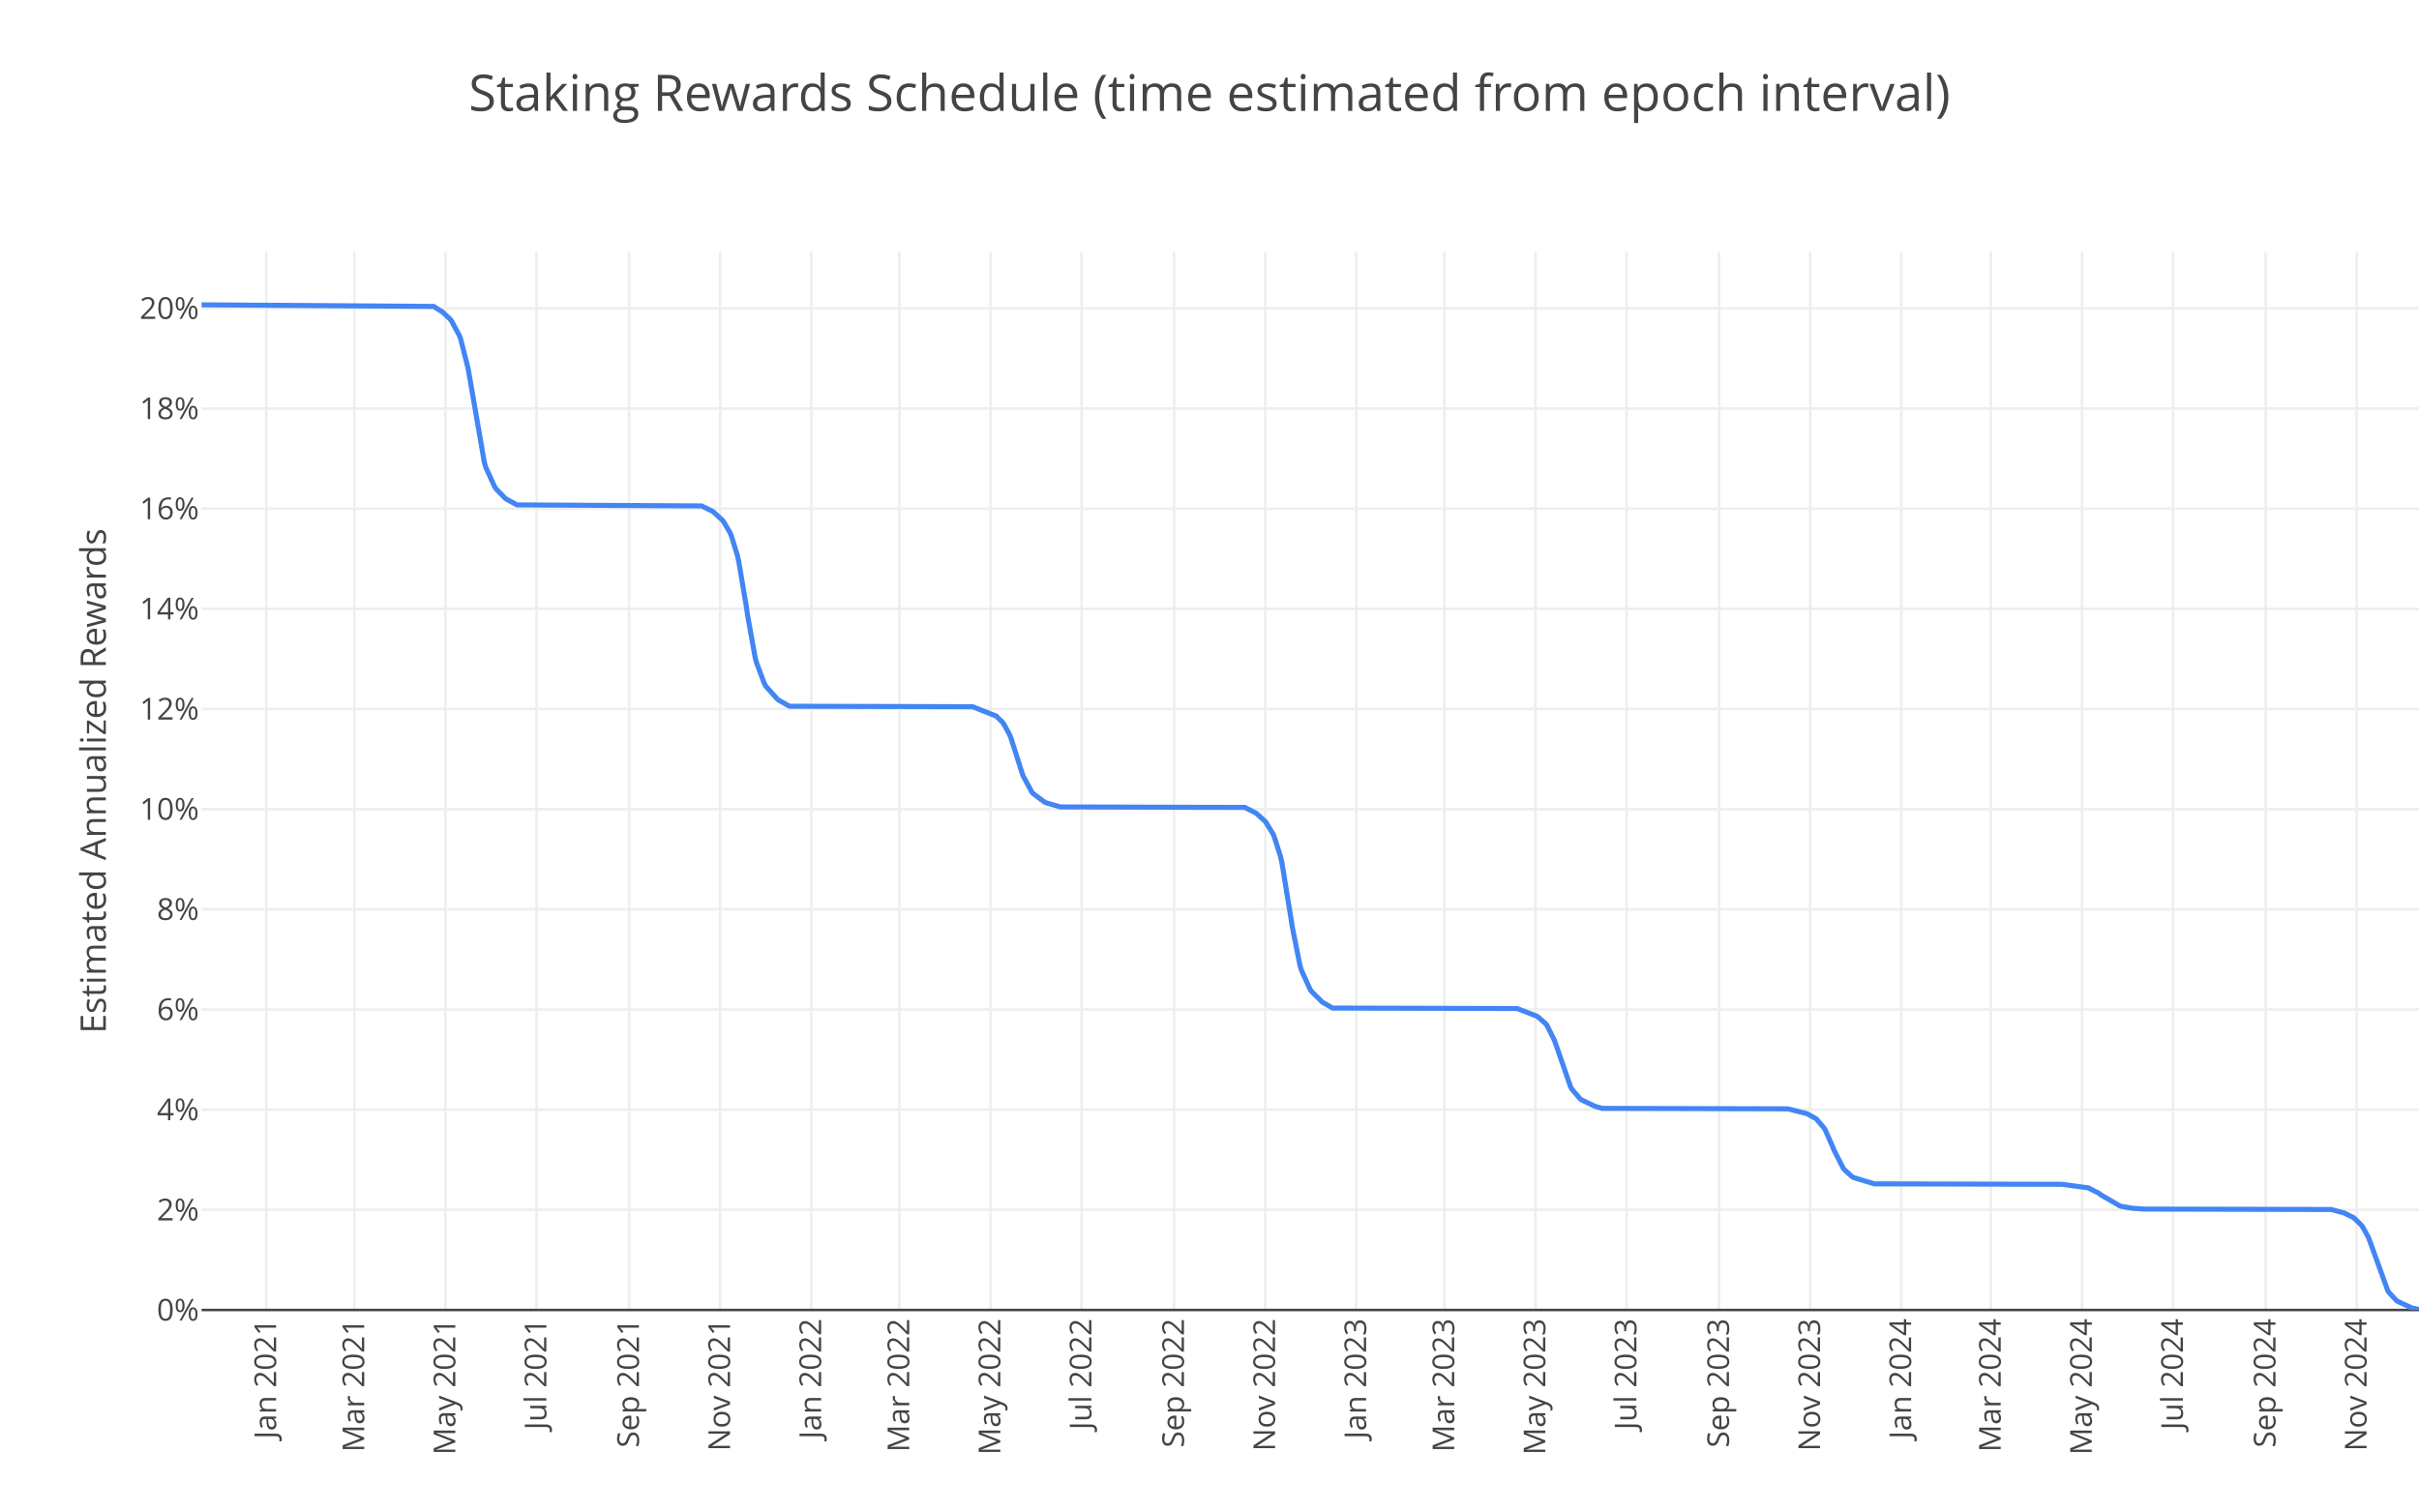
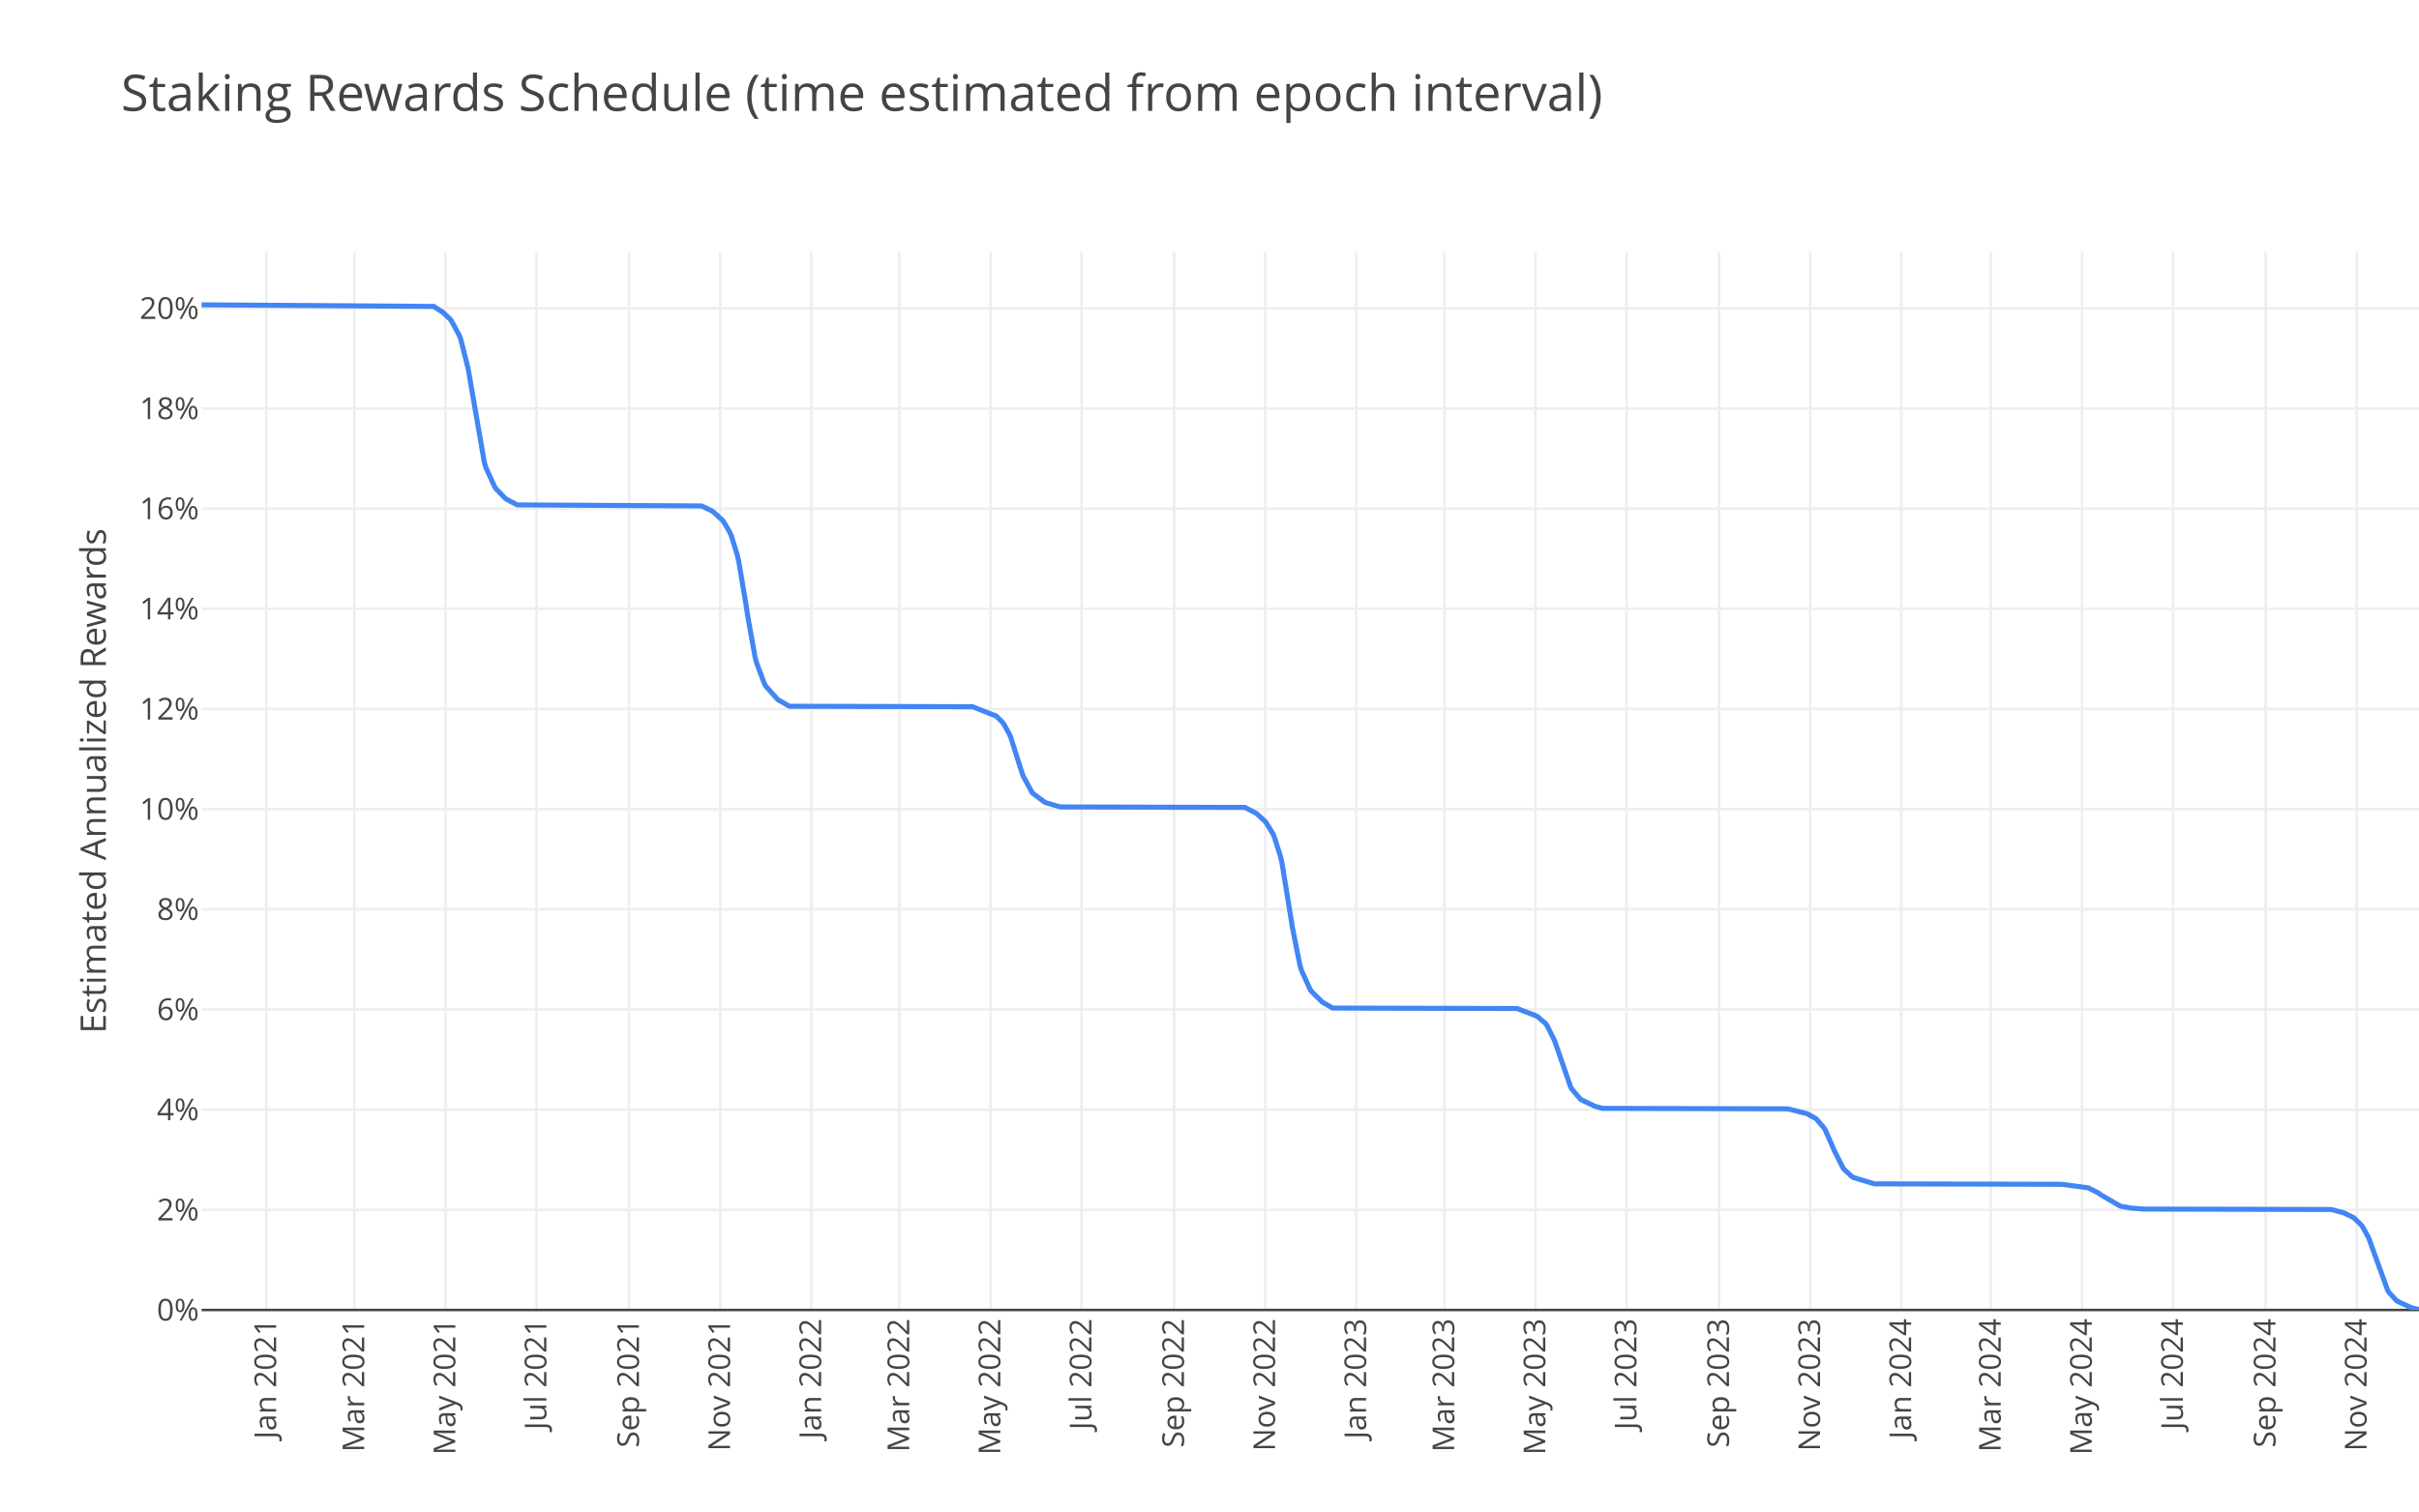
<svg xmlns="http://www.w3.org/2000/svg" class="main-svg" width="960" height="600" style="" viewBox="0 0 960 600">
  <rect x="0" y="0" width="960" height="600" style="fill: rgb(255, 255, 255); fill-opacity: 1;" />
-   <defs id="defs-891fdb">
+   <defs id="defs-0ca230">
    <g class="clips">
-       <clipPath id="clip891fdbxyplot" class="plotclip">
+       <clipPath id="clip0ca230xyplot" class="plotclip">
        <rect width="880" height="420" />
      </clipPath>
-       <clipPath class="axesclip" id="clip891fdbx">
+       <clipPath class="axesclip" id="clip0ca230x">
        <rect x="80" y="0" width="880" height="600" />
      </clipPath>
-       <clipPath class="axesclip" id="clip891fdby">
+       <clipPath class="axesclip" id="clip0ca230y">
        <rect x="0" y="100" width="960" height="420" />
      </clipPath>
-       <clipPath class="axesclip" id="clip891fdbxy">
+       <clipPath class="axesclip" id="clip0ca230xy">
        <rect x="80" y="100" width="880" height="420" />
      </clipPath>
    </g>
    <g class="gradients" />
    <g class="patterns" />
  </defs>
  <g class="bglayer" />
  <g class="layer-below">
    <g class="imagelayer" />
    <g class="shapelayer" />
  </g>
  <g class="cartesianlayer">
    <g class="subplot xy">
      <g class="layer-subplot">
        <g class="shapelayer" />
        <g class="imagelayer" />
      </g>
      <g class="minor-gridlayer">
        <g class="x" />
        <g class="y" />
      </g>
      <g class="gridlayer">
        <g class="x">
          <path class="xgrid crisp" transform="translate(105.68,0)" d="M0,100v420" style="stroke: rgb(238, 238, 238); stroke-opacity: 1; stroke-width: 1px;" />
          <path class="xgrid crisp" transform="translate(140.64,0)" d="M0,100v420" style="stroke: rgb(238, 238, 238); stroke-opacity: 1; stroke-width: 1px;" />
          <path class="xgrid crisp" transform="translate(176.79,0)" d="M0,100v420" style="stroke: rgb(238, 238, 238); stroke-opacity: 1; stroke-width: 1px;" />
          <path class="xgrid crisp" transform="translate(212.93,0)" d="M0,100v420" style="stroke: rgb(238, 238, 238); stroke-opacity: 1; stroke-width: 1px;" />
          <path class="xgrid crisp" transform="translate(249.67,0)" d="M0,100v420" style="stroke: rgb(238, 238, 238); stroke-opacity: 1; stroke-width: 1px;" />
          <path class="xgrid crisp" transform="translate(285.82,0)" d="M0,100v420" style="stroke: rgb(238, 238, 238); stroke-opacity: 1; stroke-width: 1px;" />
          <path class="xgrid crisp" transform="translate(321.97,0)" d="M0,100v420" style="stroke: rgb(238, 238, 238); stroke-opacity: 1; stroke-width: 1px;" />
          <path class="xgrid crisp" transform="translate(356.93,0)" d="M0,100v420" style="stroke: rgb(238, 238, 238); stroke-opacity: 1; stroke-width: 1px;" />
          <path class="xgrid crisp" transform="translate(393.08,0)" d="M0,100v420" style="stroke: rgb(238, 238, 238); stroke-opacity: 1; stroke-width: 1px;" />
          <path class="xgrid crisp" transform="translate(429.23,0)" d="M0,100v420" style="stroke: rgb(238, 238, 238); stroke-opacity: 1; stroke-width: 1px;" />
          <path class="xgrid crisp" transform="translate(465.96,0)" d="M0,100v420" style="stroke: rgb(238, 238, 238); stroke-opacity: 1; stroke-width: 1px;" />
          <path class="xgrid crisp" transform="translate(502.11,0)" d="M0,100v420" style="stroke: rgb(238, 238, 238); stroke-opacity: 1; stroke-width: 1px;" />
          <path class="xgrid crisp" transform="translate(538.26,0)" d="M0,100v420" style="stroke: rgb(238, 238, 238); stroke-opacity: 1; stroke-width: 1px;" />
          <path class="xgrid crisp" transform="translate(573.22,0)" d="M0,100v420" style="stroke: rgb(238, 238, 238); stroke-opacity: 1; stroke-width: 1px;" />
          <path class="xgrid crisp" transform="translate(609.37,0)" d="M0,100v420" style="stroke: rgb(238, 238, 238); stroke-opacity: 1; stroke-width: 1px;" />
          <path class="xgrid crisp" transform="translate(645.52,0)" d="M0,100v420" style="stroke: rgb(238, 238, 238); stroke-opacity: 1; stroke-width: 1px;" />
          <path class="xgrid crisp" transform="translate(682.26,0)" d="M0,100v420" style="stroke: rgb(238, 238, 238); stroke-opacity: 1; stroke-width: 1px;" />
          <path class="xgrid crisp" transform="translate(718.4,0)" d="M0,100v420" style="stroke: rgb(238, 238, 238); stroke-opacity: 1; stroke-width: 1px;" />
          <path class="xgrid crisp" transform="translate(754.55,0)" d="M0,100v420" style="stroke: rgb(238, 238, 238); stroke-opacity: 1; stroke-width: 1px;" />
          <path class="xgrid crisp" transform="translate(790.1,0)" d="M0,100v420" style="stroke: rgb(238, 238, 238); stroke-opacity: 1; stroke-width: 1px;" />
          <path class="xgrid crisp" transform="translate(826.25,0)" d="M0,100v420" style="stroke: rgb(238, 238, 238); stroke-opacity: 1; stroke-width: 1px;" />
          <path class="xgrid crisp" transform="translate(862.4,0)" d="M0,100v420" style="stroke: rgb(238, 238, 238); stroke-opacity: 1; stroke-width: 1px;" />
          <path class="xgrid crisp" transform="translate(899.14,0)" d="M0,100v420" style="stroke: rgb(238, 238, 238); stroke-opacity: 1; stroke-width: 1px;" />
          <path class="xgrid crisp" transform="translate(935.29,0)" d="M0,100v420" style="stroke: rgb(238, 238, 238); stroke-opacity: 1; stroke-width: 1px;" />
        </g>
        <g class="y">
          <path class="ygrid crisp" transform="translate(0,480.24)" d="M80,0h880" style="stroke: rgb(238, 238, 238); stroke-opacity: 1; stroke-width: 1px;" />
          <path class="ygrid crisp" transform="translate(0,440.48)" d="M80,0h880" style="stroke: rgb(238, 238, 238); stroke-opacity: 1; stroke-width: 1px;" />
          <path class="ygrid crisp" transform="translate(0,400.72)" d="M80,0h880" style="stroke: rgb(238, 238, 238); stroke-opacity: 1; stroke-width: 1px;" />
          <path class="ygrid crisp" transform="translate(0,360.95)" d="M80,0h880" style="stroke: rgb(238, 238, 238); stroke-opacity: 1; stroke-width: 1px;" />
          <path class="ygrid crisp" transform="translate(0,321.19)" d="M80,0h880" style="stroke: rgb(238, 238, 238); stroke-opacity: 1; stroke-width: 1px;" />
          <path class="ygrid crisp" transform="translate(0,281.43)" d="M80,0h880" style="stroke: rgb(238, 238, 238); stroke-opacity: 1; stroke-width: 1px;" />
          <path class="ygrid crisp" transform="translate(0,241.67)" d="M80,0h880" style="stroke: rgb(238, 238, 238); stroke-opacity: 1; stroke-width: 1px;" />
          <path class="ygrid crisp" transform="translate(0,201.91)" d="M80,0h880" style="stroke: rgb(238, 238, 238); stroke-opacity: 1; stroke-width: 1px;" />
          <path class="ygrid crisp" transform="translate(0,162.15)" d="M80,0h880" style="stroke: rgb(238, 238, 238); stroke-opacity: 1; stroke-width: 1px;" />
          <path class="ygrid crisp" transform="translate(0,122.39)" d="M80,0h880" style="stroke: rgb(238, 238, 238); stroke-opacity: 1; stroke-width: 1px;" />
        </g>
      </g>
      <g class="zerolinelayer">
        <path class="yzl zl crisp" transform="translate(0,520)" d="M80,0h880" style="stroke: rgb(68, 68, 68); stroke-opacity: 1; stroke-width: 1px;" />
      </g>
      <path class="xlines-below" />
      <path class="ylines-below" />
      <g class="overlines-below" />
      <g class="xaxislayer-below" />
      <g class="yaxislayer-below" />
      <g class="overaxes-below" />
-       <g class="plot" transform="translate(80,100)" clip-path="url(#clip891fdbxyplot)">
+       <g class="plot" transform="translate(80,100)" clip-path="url(#clip0ca230xyplot)">
        <g class="scatterlayer mlayer">
-           <g class="trace scatter tracedd786b" style="stroke-miterlimit: 2; opacity: 1;">
+           <g class="trace scatter traced2bd38" style="stroke-miterlimit: 2; opacity: 1;">
            <g class="fills" />
            <g class="errorbars" />
            <g class="lines">
              <path class="js-line" d="M0,21L92.13,21.63L92.72,22.05L95.09,23.52L95.68,23.94L98.63,26.66L99.22,27.49L102.17,32.93L102.77,34.39L105.72,46.04L106.31,49.36L112.21,83.53L112.81,85.57L116.35,93.31L116.94,94.13L120.48,97.78L121.07,98.19L125.21,100.42L198.44,100.83L202.58,102.85L203.17,103.26L206.71,106.5L207.3,107.31L209.66,111.35L210.26,112.76L212.62,120.41L213.21,123.03L216.16,140.63L216.75,144.61L219.7,161.07L220.3,163.24L223.25,171.12L223.84,172.3L228.56,177.59L229.15,177.99L233.29,180.34L305.93,180.53L315.38,184.25L315.97,184.84L317.74,186.59L318.34,187.37L320.7,191.66L321.29,193.22L325.42,206.23L326.01,207.97L329.56,214.53L330.15,215.11L334.28,218.19L334.87,218.58L340.78,220.31L414.01,220.5L418.15,222.62L418.74,223L421.69,225.69L422.28,226.26L425.23,231.05L425.83,232.58L428.19,240.02L428.78,242.69L432.32,264.47L432.91,268.23L435.87,283.04L436.46,285.09L440,292.91L440.59,293.66L444.72,297.74L445.32,298.11L448.86,300.15L522.09,300.34L529.77,303.3L530.36,303.67L533.32,306.26L533.91,307L536.86,312.9L537.45,314.55L543.36,331.6L543.95,332.51L546.9,335.97L547.49,336.52L552.81,339.07L553.4,339.25L555.76,339.97L629.58,340.16L636.67,341.97L637.26,342.15L640.21,343.79L640.81,344.15L643.76,347.6L644.35,348.5L647.3,355.19L647.89,356.63L651.44,363.65L652.03,364.37L654.98,367.06L655.57,367.42L663.84,369.93L738.26,370.11L748.89,371.54L749.48,371.9L753.02,373.69L753.61,374.22L761.29,378.69L761.88,378.87L766.01,379.58L768.38,379.76L770.74,379.94L845.15,380.11L850.47,381.54L851.06,381.9L854.01,383.32L854.6,383.85L856.97,386.17L857.56,386.88L859.92,391.14L860.51,392.73L867.6,412.3L868.19,413.17L871.14,416.33L871.73,416.68L877.05,419.13L877.64,419.3L880,419.83" style="vector-effect: non-scaling-stroke; fill: none; stroke: rgb(66, 133, 244); stroke-opacity: 1; stroke-width: 2px; opacity: 1;" />
            </g>
            <g class="points" />
            <g class="text" />
          </g>
        </g>
      </g>
      <g class="overplot" />
      <path class="xlines-above crisp" d="M0,0" style="fill: none;" />
      <path class="ylines-above crisp" d="M0,0" style="fill: none;" />
      <g class="overlines-above" />
      <g class="xaxislayer-above">
        <g class="xtick">
          <text text-anchor="end" x="-2.1" y="529.4" transform="translate(105.68,0) rotate(-90,-2.1,523.4)" style="font-family: 'Open Sans', verdana, arial, sans-serif; font-size: 12px; fill: rgb(68, 68, 68); fill-opacity: 1; white-space: pre; opacity: 1;">Jan 2021</text>
        </g>
        <g class="xtick">
          <text text-anchor="end" x="-2.1" y="529.4" style="font-family: 'Open Sans', verdana, arial, sans-serif; font-size: 12px; fill: rgb(68, 68, 68); fill-opacity: 1; white-space: pre; opacity: 1;" transform="translate(140.64,0) rotate(-90,-2.1,523.4)">Mar 2021</text>
        </g>
        <g class="xtick">
          <text text-anchor="end" x="-2.1" y="529.4" style="font-family: 'Open Sans', verdana, arial, sans-serif; font-size: 12px; fill: rgb(68, 68, 68); fill-opacity: 1; white-space: pre; opacity: 1;" transform="translate(176.79,0) rotate(-90,-2.1,523.4)">May 2021</text>
        </g>
        <g class="xtick">
          <text text-anchor="end" x="-2.1" y="529.4" style="font-family: 'Open Sans', verdana, arial, sans-serif; font-size: 12px; fill: rgb(68, 68, 68); fill-opacity: 1; white-space: pre; opacity: 1;" transform="translate(212.93,0) rotate(-90,-2.1,523.4)">Jul 2021</text>
        </g>
        <g class="xtick">
          <text text-anchor="end" x="-2.1" y="529.4" style="font-family: 'Open Sans', verdana, arial, sans-serif; font-size: 12px; fill: rgb(68, 68, 68); fill-opacity: 1; white-space: pre; opacity: 1;" transform="translate(249.67,0) rotate(-90,-2.1,523.4)">Sep 2021</text>
        </g>
        <g class="xtick">
          <text text-anchor="end" x="-2.1" y="529.4" style="font-family: 'Open Sans', verdana, arial, sans-serif; font-size: 12px; fill: rgb(68, 68, 68); fill-opacity: 1; white-space: pre; opacity: 1;" transform="translate(285.82,0) rotate(-90,-2.1,523.4)">Nov 2021</text>
        </g>
        <g class="xtick">
          <text text-anchor="end" x="-2.1" y="529.4" style="font-family: 'Open Sans', verdana, arial, sans-serif; font-size: 12px; fill: rgb(68, 68, 68); fill-opacity: 1; white-space: pre; opacity: 1;" transform="translate(321.97,0) rotate(-90,-2.1,523.4)">Jan 2022</text>
        </g>
        <g class="xtick">
          <text text-anchor="end" x="-2.1" y="529.4" style="font-family: 'Open Sans', verdana, arial, sans-serif; font-size: 12px; fill: rgb(68, 68, 68); fill-opacity: 1; white-space: pre; opacity: 1;" transform="translate(356.93,0) rotate(-90,-2.1,523.4)">Mar 2022</text>
        </g>
        <g class="xtick">
          <text text-anchor="end" x="-2.1" y="529.4" style="font-family: 'Open Sans', verdana, arial, sans-serif; font-size: 12px; fill: rgb(68, 68, 68); fill-opacity: 1; white-space: pre; opacity: 1;" transform="translate(393.08,0) rotate(-90,-2.1,523.4)">May 2022</text>
        </g>
        <g class="xtick">
          <text text-anchor="end" x="-2.1" y="529.4" style="font-family: 'Open Sans', verdana, arial, sans-serif; font-size: 12px; fill: rgb(68, 68, 68); fill-opacity: 1; white-space: pre; opacity: 1;" transform="translate(429.23,0) rotate(-90,-2.1,523.4)">Jul 2022</text>
        </g>
        <g class="xtick">
          <text text-anchor="end" x="-2.1" y="529.4" style="font-family: 'Open Sans', verdana, arial, sans-serif; font-size: 12px; fill: rgb(68, 68, 68); fill-opacity: 1; white-space: pre; opacity: 1;" transform="translate(465.96,0) rotate(-90,-2.1,523.4)">Sep 2022</text>
        </g>
        <g class="xtick">
          <text text-anchor="end" x="-2.1" y="529.4" style="font-family: 'Open Sans', verdana, arial, sans-serif; font-size: 12px; fill: rgb(68, 68, 68); fill-opacity: 1; white-space: pre; opacity: 1;" transform="translate(502.11,0) rotate(-90,-2.1,523.4)">Nov 2022</text>
        </g>
        <g class="xtick">
          <text text-anchor="end" x="-2.1" y="529.4" style="font-family: 'Open Sans', verdana, arial, sans-serif; font-size: 12px; fill: rgb(68, 68, 68); fill-opacity: 1; white-space: pre; opacity: 1;" transform="translate(538.26,0) rotate(-90,-2.1,523.4)">Jan 2023</text>
        </g>
        <g class="xtick">
          <text text-anchor="end" x="-2.1" y="529.4" style="font-family: 'Open Sans', verdana, arial, sans-serif; font-size: 12px; fill: rgb(68, 68, 68); fill-opacity: 1; white-space: pre; opacity: 1;" transform="translate(573.22,0) rotate(-90,-2.1,523.4)">Mar 2023</text>
        </g>
        <g class="xtick">
          <text text-anchor="end" x="-2.1" y="529.4" style="font-family: 'Open Sans', verdana, arial, sans-serif; font-size: 12px; fill: rgb(68, 68, 68); fill-opacity: 1; white-space: pre; opacity: 1;" transform="translate(609.37,0) rotate(-90,-2.1,523.4)">May 2023</text>
        </g>
        <g class="xtick">
          <text text-anchor="end" x="-2.1" y="529.4" style="font-family: 'Open Sans', verdana, arial, sans-serif; font-size: 12px; fill: rgb(68, 68, 68); fill-opacity: 1; white-space: pre; opacity: 1;" transform="translate(645.52,0) rotate(-90,-2.1,523.4)">Jul 2023</text>
        </g>
        <g class="xtick">
          <text text-anchor="end" x="-2.1" y="529.4" style="font-family: 'Open Sans', verdana, arial, sans-serif; font-size: 12px; fill: rgb(68, 68, 68); fill-opacity: 1; white-space: pre; opacity: 1;" transform="translate(682.26,0) rotate(-90,-2.1,523.4)">Sep 2023</text>
        </g>
        <g class="xtick">
          <text text-anchor="end" x="-2.1" y="529.4" style="font-family: 'Open Sans', verdana, arial, sans-serif; font-size: 12px; fill: rgb(68, 68, 68); fill-opacity: 1; white-space: pre; opacity: 1;" transform="translate(718.4,0) rotate(-90,-2.1,523.4)">Nov 2023</text>
        </g>
        <g class="xtick">
          <text text-anchor="end" x="-2.1" y="529.4" style="font-family: 'Open Sans', verdana, arial, sans-serif; font-size: 12px; fill: rgb(68, 68, 68); fill-opacity: 1; white-space: pre; opacity: 1;" transform="translate(754.55,0) rotate(-90,-2.1,523.4)">Jan 2024</text>
        </g>
        <g class="xtick">
          <text text-anchor="end" x="-2.1" y="529.4" style="font-family: 'Open Sans', verdana, arial, sans-serif; font-size: 12px; fill: rgb(68, 68, 68); fill-opacity: 1; white-space: pre; opacity: 1;" transform="translate(790.1,0) rotate(-90,-2.1,523.4)">Mar 2024</text>
        </g>
        <g class="xtick">
          <text text-anchor="end" x="-2.1" y="529.4" style="font-family: 'Open Sans', verdana, arial, sans-serif; font-size: 12px; fill: rgb(68, 68, 68); fill-opacity: 1; white-space: pre; opacity: 1;" transform="translate(826.25,0) rotate(-90,-2.1,523.4)">May 2024</text>
        </g>
        <g class="xtick">
          <text text-anchor="end" x="-2.1" y="529.4" style="font-family: 'Open Sans', verdana, arial, sans-serif; font-size: 12px; fill: rgb(68, 68, 68); fill-opacity: 1; white-space: pre; opacity: 1;" transform="translate(862.4,0) rotate(-90,-2.1,523.4)">Jul 2024</text>
        </g>
        <g class="xtick">
          <text text-anchor="end" x="-2.1" y="529.4" style="font-family: 'Open Sans', verdana, arial, sans-serif; font-size: 12px; fill: rgb(68, 68, 68); fill-opacity: 1; white-space: pre; opacity: 1;" transform="translate(899.14,0) rotate(-90,-2.1,523.4)">Sep 2024</text>
        </g>
        <g class="xtick">
          <text text-anchor="end" x="-2.1" y="529.4" style="font-family: 'Open Sans', verdana, arial, sans-serif; font-size: 12px; fill: rgb(68, 68, 68); fill-opacity: 1; white-space: pre; opacity: 1;" transform="translate(935.29,0) rotate(-90,-2.1,523.4)">Nov 2024</text>
        </g>
      </g>
      <g class="yaxislayer-above">
        <g class="ytick">
          <text text-anchor="end" x="79" y="4.2" transform="translate(0,520)" style="font-family: 'Open Sans', verdana, arial, sans-serif; font-size: 12px; fill: rgb(68, 68, 68); fill-opacity: 1; white-space: pre; opacity: 1;">0%</text>
        </g>
        <g class="ytick">
          <text text-anchor="end" x="79" y="4.2" style="font-family: 'Open Sans', verdana, arial, sans-serif; font-size: 12px; fill: rgb(68, 68, 68); fill-opacity: 1; white-space: pre; opacity: 1;" transform="translate(0,480.24)">2%</text>
        </g>
        <g class="ytick">
          <text text-anchor="end" x="79" y="4.2" style="font-family: 'Open Sans', verdana, arial, sans-serif; font-size: 12px; fill: rgb(68, 68, 68); fill-opacity: 1; white-space: pre; opacity: 1;" transform="translate(0,440.48)">4%</text>
        </g>
        <g class="ytick">
          <text text-anchor="end" x="79" y="4.2" style="font-family: 'Open Sans', verdana, arial, sans-serif; font-size: 12px; fill: rgb(68, 68, 68); fill-opacity: 1; white-space: pre; opacity: 1;" transform="translate(0,400.72)">6%</text>
        </g>
        <g class="ytick">
          <text text-anchor="end" x="79" y="4.2" style="font-family: 'Open Sans', verdana, arial, sans-serif; font-size: 12px; fill: rgb(68, 68, 68); fill-opacity: 1; white-space: pre; opacity: 1;" transform="translate(0,360.95)">8%</text>
        </g>
        <g class="ytick">
          <text text-anchor="end" x="79" y="4.2" style="font-family: 'Open Sans', verdana, arial, sans-serif; font-size: 12px; fill: rgb(68, 68, 68); fill-opacity: 1; white-space: pre; opacity: 1;" transform="translate(0,321.19)">10%</text>
        </g>
        <g class="ytick">
          <text text-anchor="end" x="79" y="4.2" style="font-family: 'Open Sans', verdana, arial, sans-serif; font-size: 12px; fill: rgb(68, 68, 68); fill-opacity: 1; white-space: pre; opacity: 1;" transform="translate(0,281.43)">12%</text>
        </g>
        <g class="ytick">
          <text text-anchor="end" x="79" y="4.2" style="font-family: 'Open Sans', verdana, arial, sans-serif; font-size: 12px; fill: rgb(68, 68, 68); fill-opacity: 1; white-space: pre; opacity: 1;" transform="translate(0,241.67)">14%</text>
        </g>
        <g class="ytick">
          <text text-anchor="end" x="79" y="4.2" style="font-family: 'Open Sans', verdana, arial, sans-serif; font-size: 12px; fill: rgb(68, 68, 68); fill-opacity: 1; white-space: pre; opacity: 1;" transform="translate(0,201.91)">16%</text>
        </g>
        <g class="ytick">
          <text text-anchor="end" x="79" y="4.2" style="font-family: 'Open Sans', verdana, arial, sans-serif; font-size: 12px; fill: rgb(68, 68, 68); fill-opacity: 1; white-space: pre; opacity: 1;" transform="translate(0,162.15)">18%</text>
        </g>
        <g class="ytick">
          <text text-anchor="end" x="79" y="4.2" style="font-family: 'Open Sans', verdana, arial, sans-serif; font-size: 12px; fill: rgb(68, 68, 68); fill-opacity: 1; white-space: pre; opacity: 1;" transform="translate(0,122.39)">20%</text>
        </g>
      </g>
      <g class="overaxes-above" />
    </g>
  </g>
  <g class="polarlayer" />
  <g class="smithlayer" />
  <g class="ternarylayer" />
  <g class="geolayer" />
  <g class="funnelarealayer" />
  <g class="pielayer" />
  <g class="iciclelayer" />
  <g class="treemaplayer" />
  <g class="sunburstlayer" />
  <g class="glimages" />
-   <defs id="topdefs-891fdb">
+   <defs id="topdefs-0ca230">
    <g class="clips" />
  </defs>
  <g class="layer-above">
    <g class="imagelayer" />
    <g class="shapelayer" />
  </g>
  <g class="infolayer">
    <g class="g-gtitle">
-       <text class="gtitle" x="480" y="30" text-anchor="middle" dy="0.7em" style="font-family: 'Open Sans', verdana, arial, sans-serif; font-size: 20px; fill: rgb(68, 68, 68); opacity: 1; font-weight: normal; white-space: pre;">Staking Rewards Schedule (time estimated from epoch interval)</text>
+       <text class="gtitle" x="48" y="30" text-anchor="start" dy="0.7em" style="font-family: 'Open Sans', verdana, arial, sans-serif; font-size: 20px; fill: rgb(68, 68, 68); opacity: 1; font-weight: normal; white-space: pre;">Staking Rewards Schedule (time estimated from epoch interval)</text>
    </g>
    <g class="g-xtitle" />
    <g class="g-ytitle">
      <text class="ytitle" transform="rotate(-90,42,310)" x="42" y="310" text-anchor="middle" style="font-family: 'Open Sans', verdana, arial, sans-serif; font-size: 14px; fill: rgb(68, 68, 68); opacity: 1; font-weight: normal; white-space: pre;">Estimated Annualized Rewards</text>
    </g>
  </g>
</svg>
